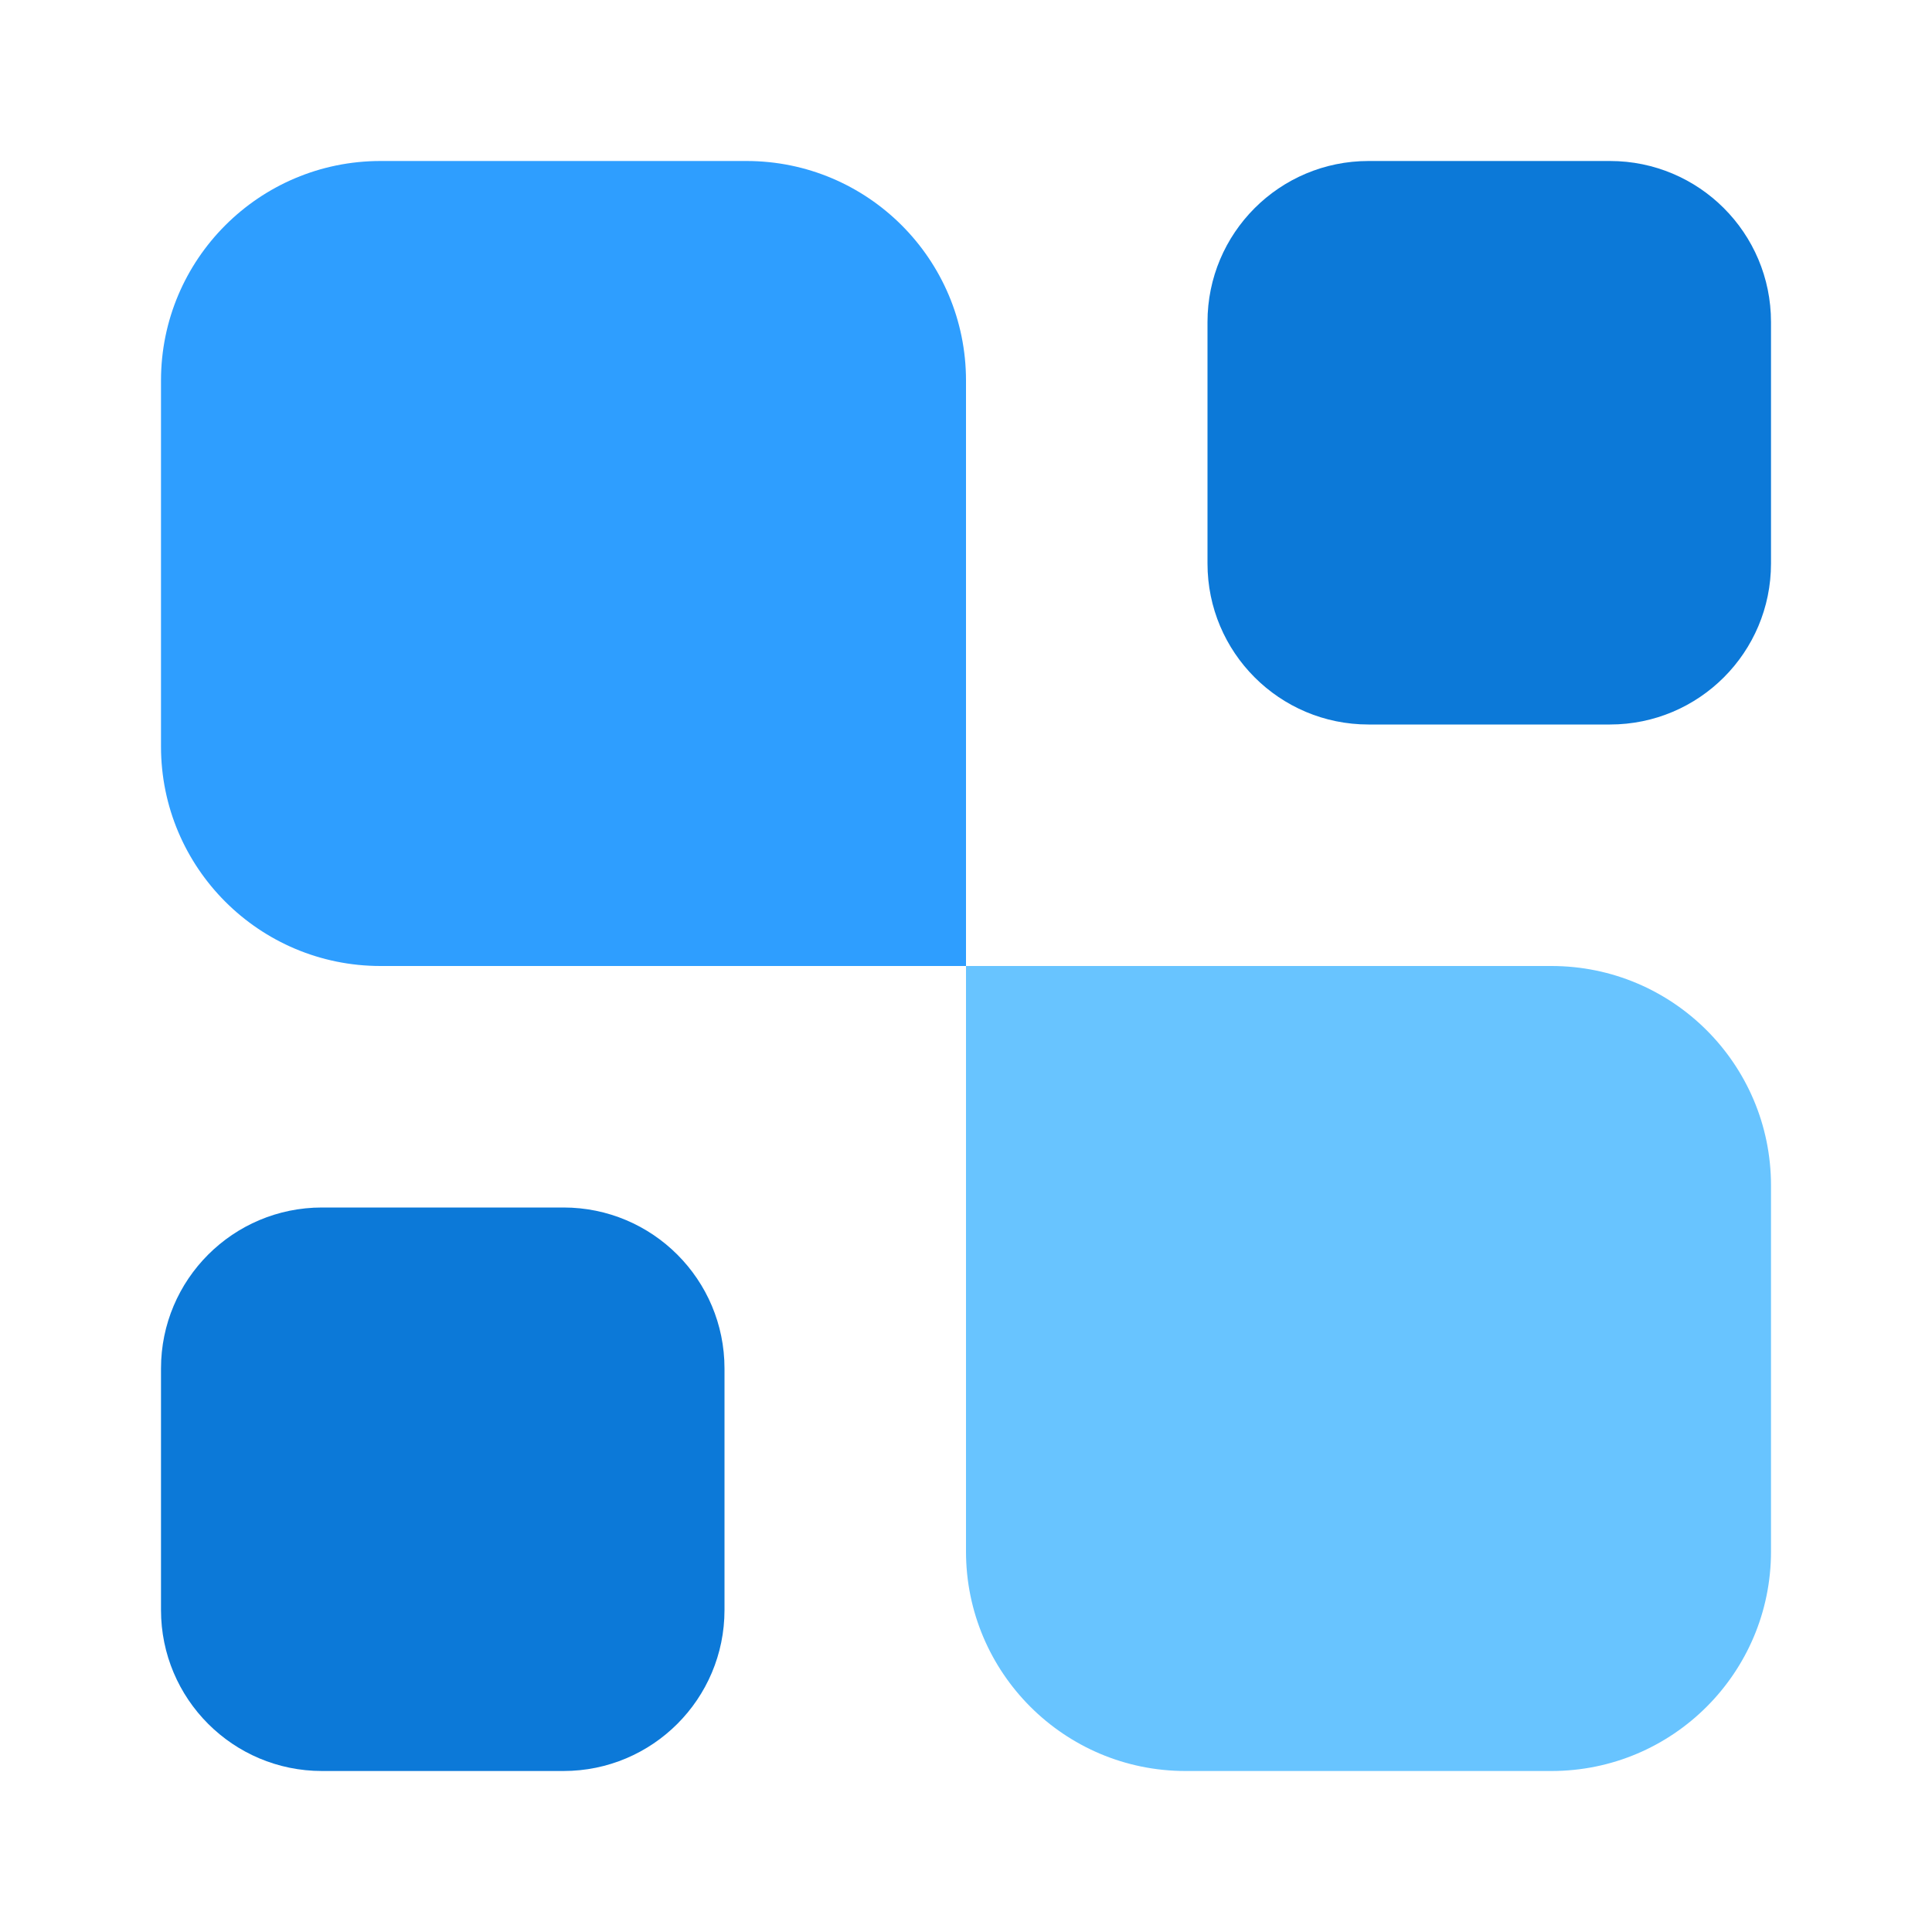
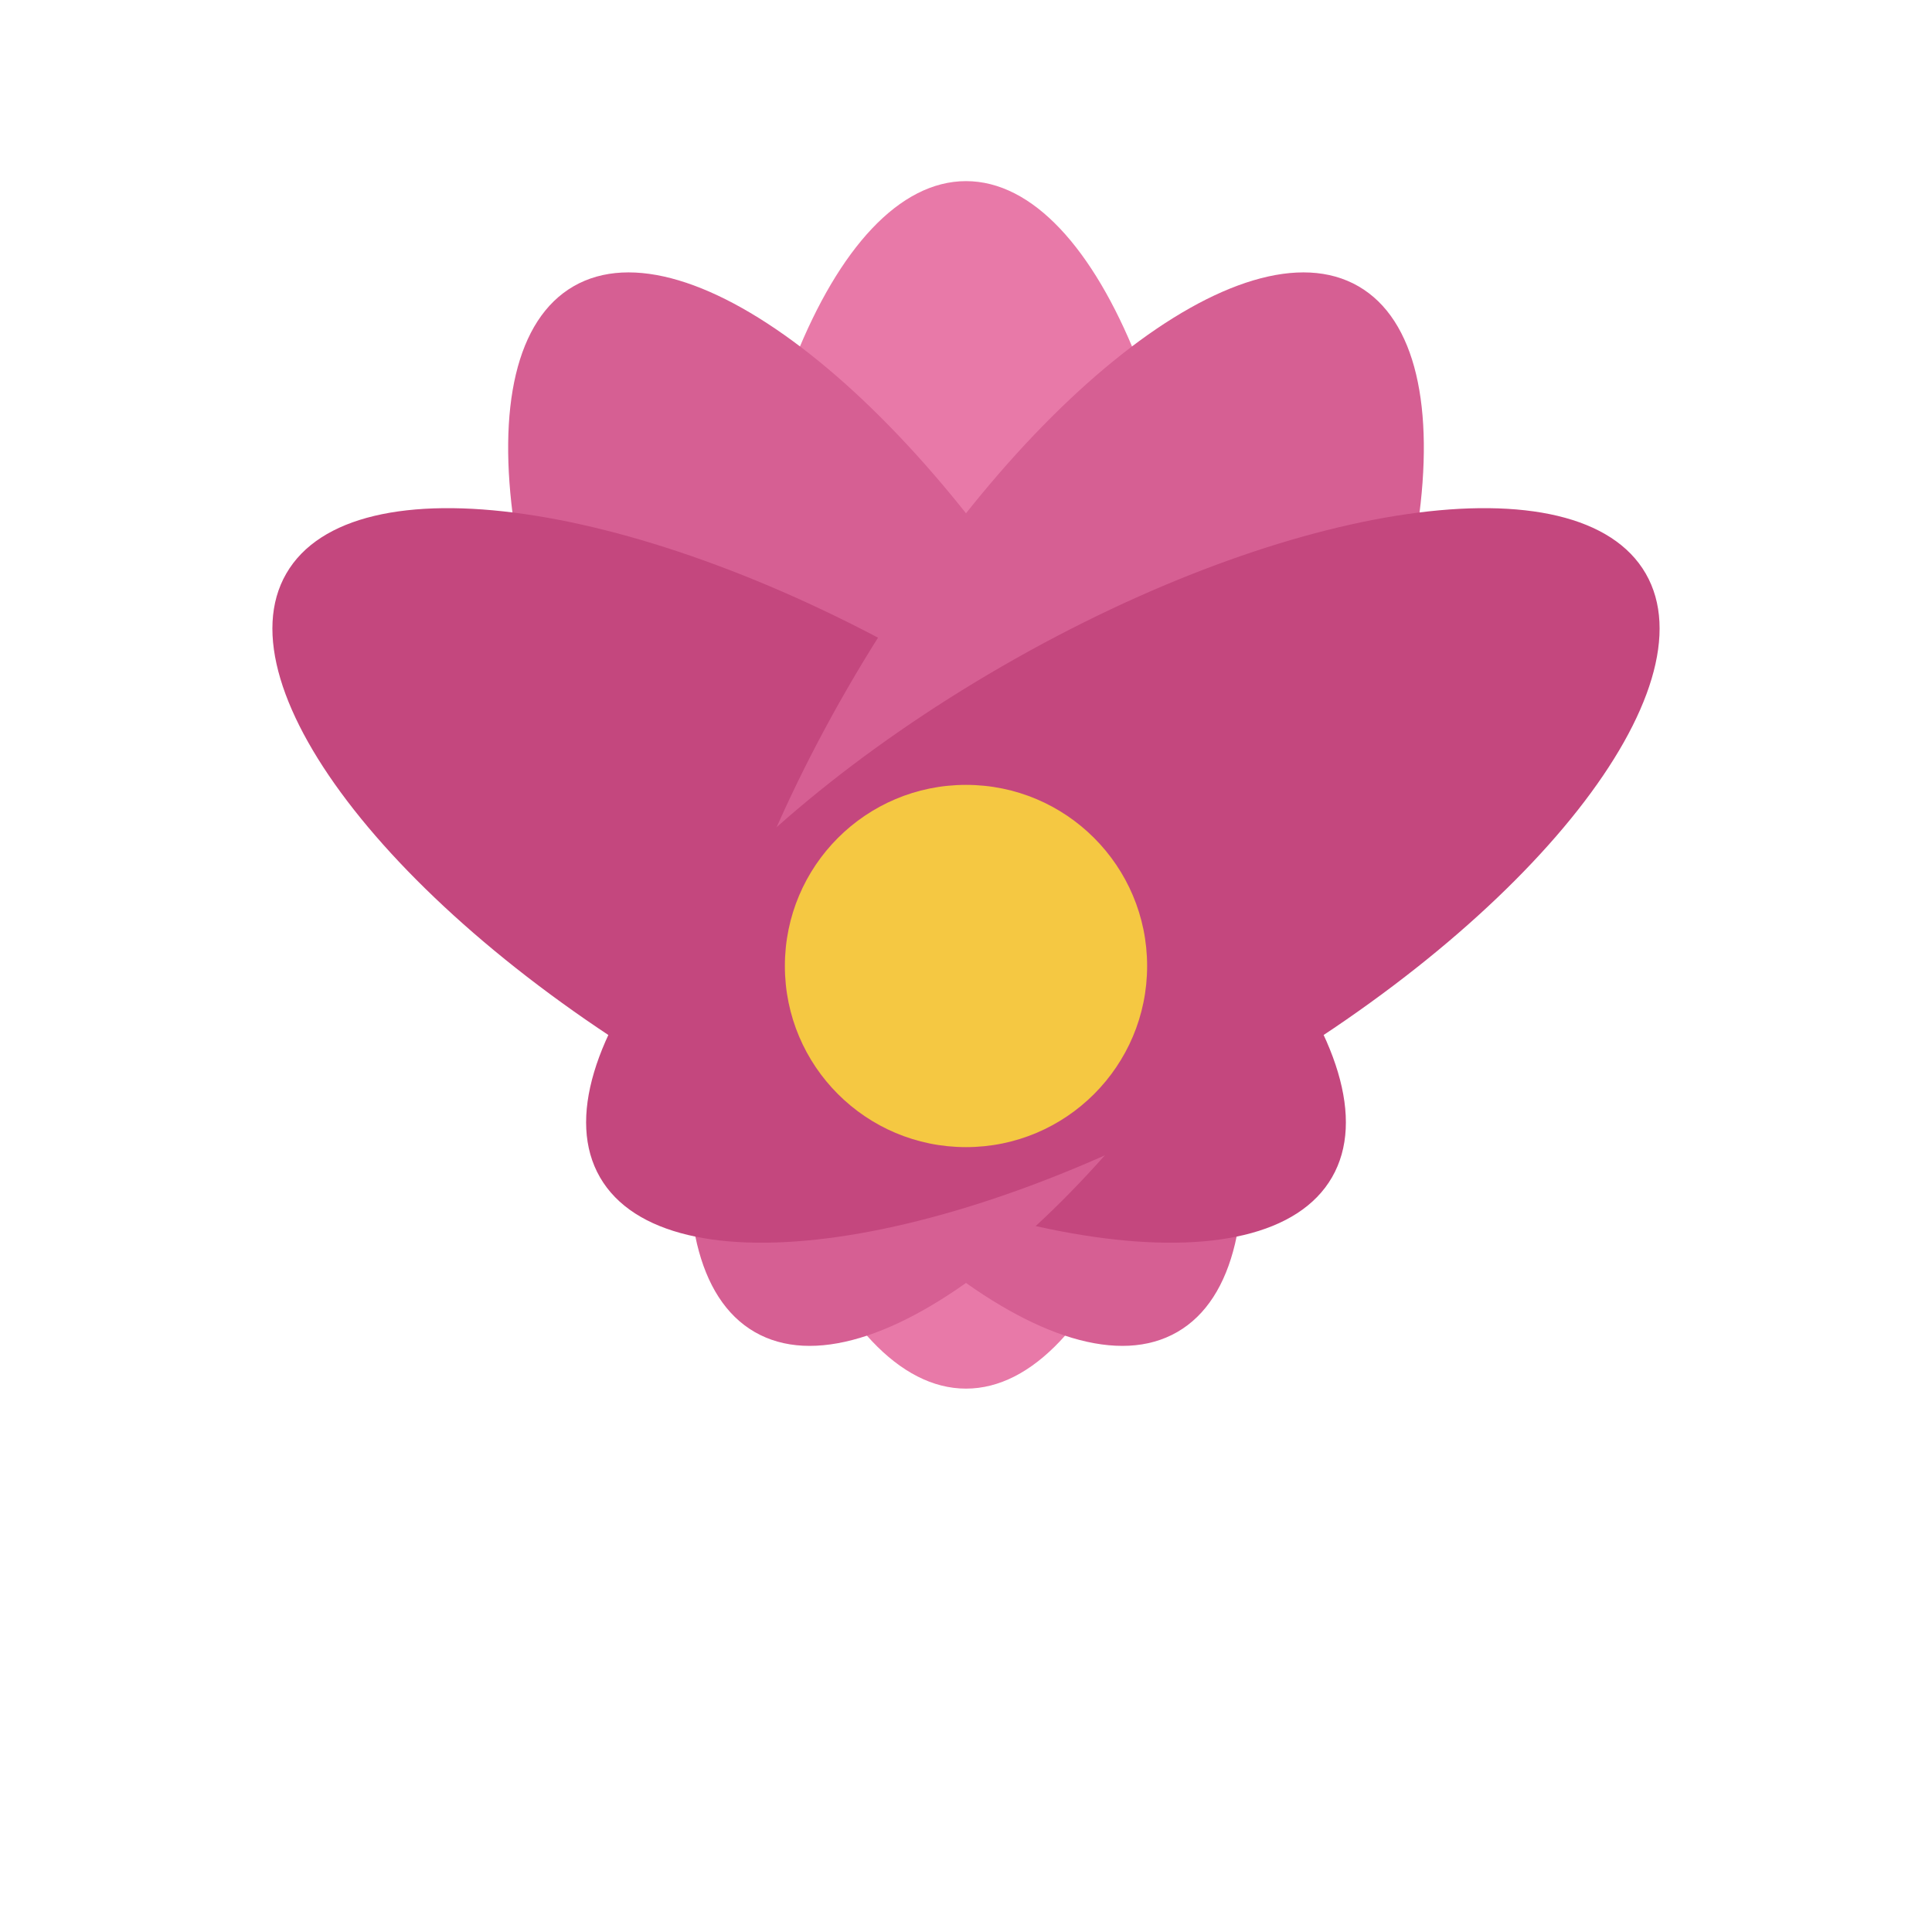
- <svg xmlns="http://www.w3.org/2000/svg" width="24" height="24" viewBox="0 0 24 24" fill="none">
-   <path d="M22 19.273C22 20.779 20.779 22 19.273 22H14.727C13.221 22 12 20.779 12 19.273V12H19.273C20.779 12 22 13.221 22 14.727V19.273Z" fill="#68C4FF" />
-   <path d="M20 2C21.105 2 22 2.895 22 4V7C22 8.105 21.105 9 20 9H17C15.895 9 15 8.105 15 7V4C15 2.895 15.895 2 17 2H20Z" fill="#0C79D8" />
-   <path d="M7 15C8.105 15 9 15.895 9 17V20C9 21.105 8.105 22 7 22H4C2.895 22 2 21.105 2 20V17C2 15.895 2.895 15 4 15H7Z" fill="#0C79D8" />
-   <path d="M12 12H4.727C3.221 12 2 10.779 2 9.273V4.727C2 3.221 3.221 2 4.727 2H9.273C10.779 2 12 3.221 12 4.727V12Z" fill="#2E9EFF" />
+ <svg xmlns="http://www.w3.org/2000/svg" width="32" height="32" viewBox="0 0 32 32" fill="none">
+   <ellipse cx="16" cy="13" rx="4" ry="10" fill="#e879a8" />
+   <ellipse cx="16" cy="13" rx="4" ry="10" fill="#d65f93" transform="rotate(-30 16 16)" />
+   <ellipse cx="16" cy="13" rx="4" ry="10" fill="#c4477e" transform="rotate(-60 16 16)" />
+   <ellipse cx="16" cy="13" rx="4" ry="10" fill="#d65f93" transform="rotate(30 16 16)" />
+   <ellipse cx="16" cy="13" rx="4" ry="10" fill="#c4477e" transform="rotate(60 16 16)" />
+   <circle cx="16" cy="16" r="3" fill="#f5c842" />
</svg>
